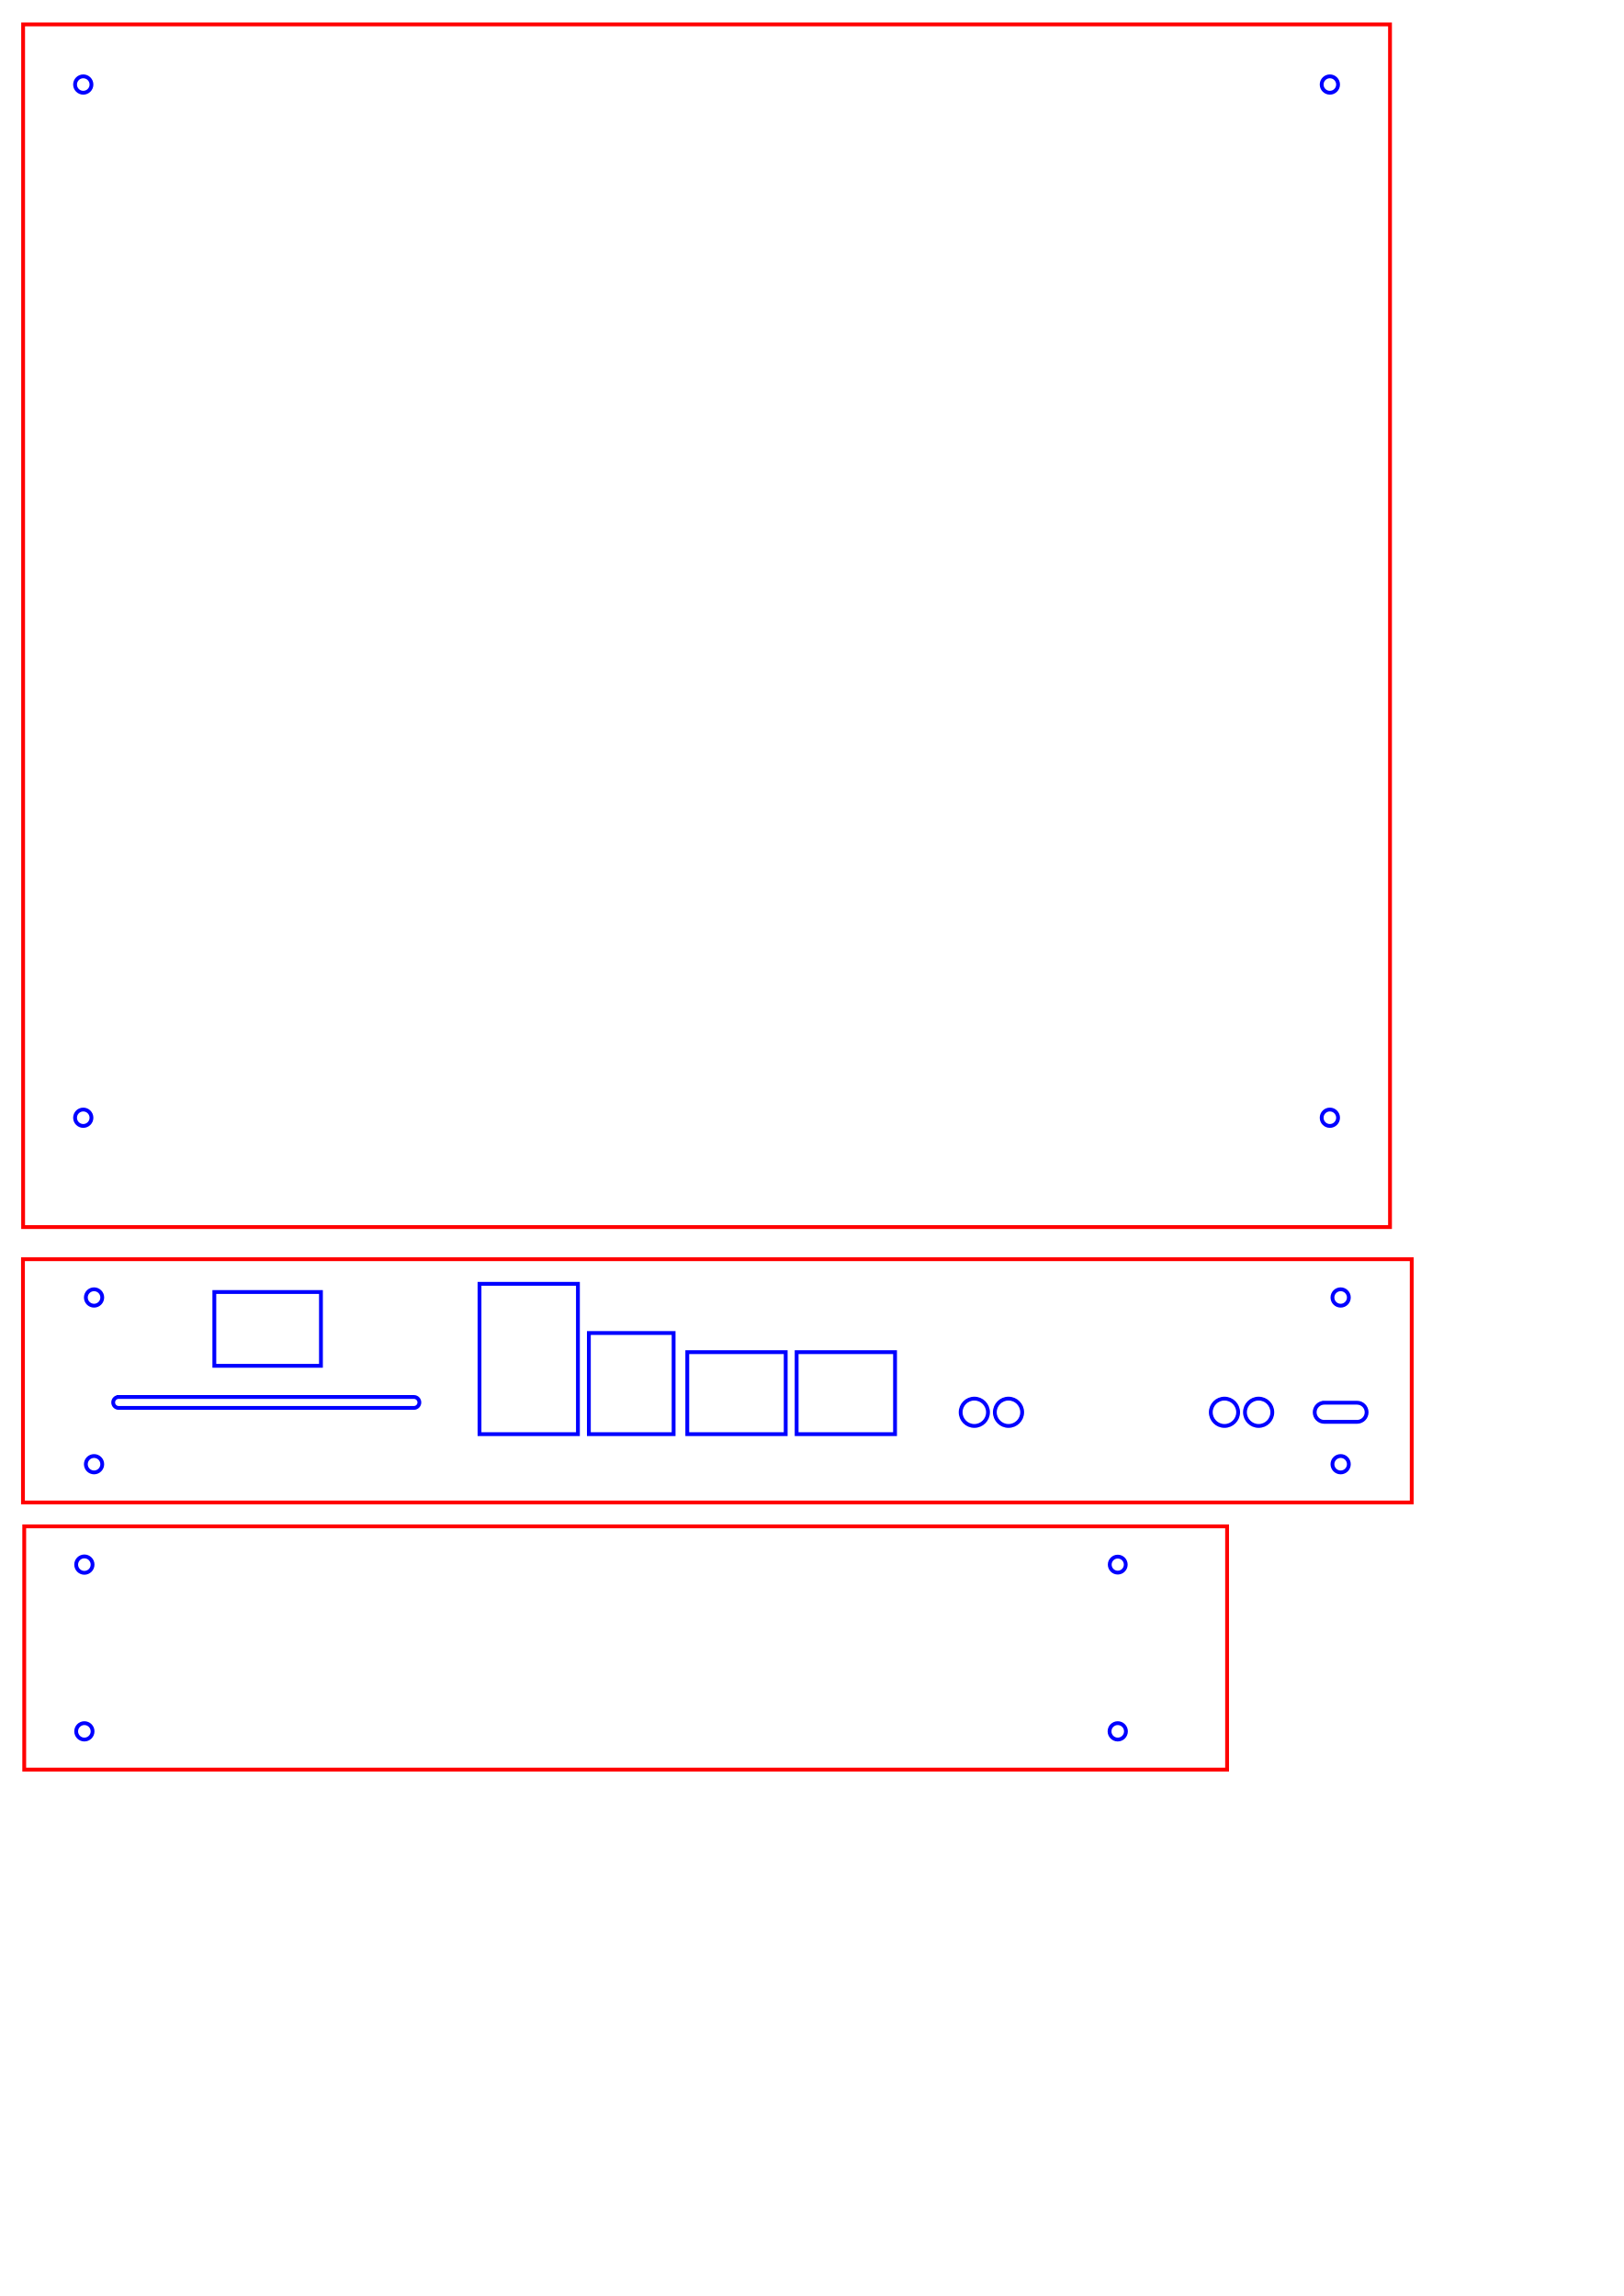
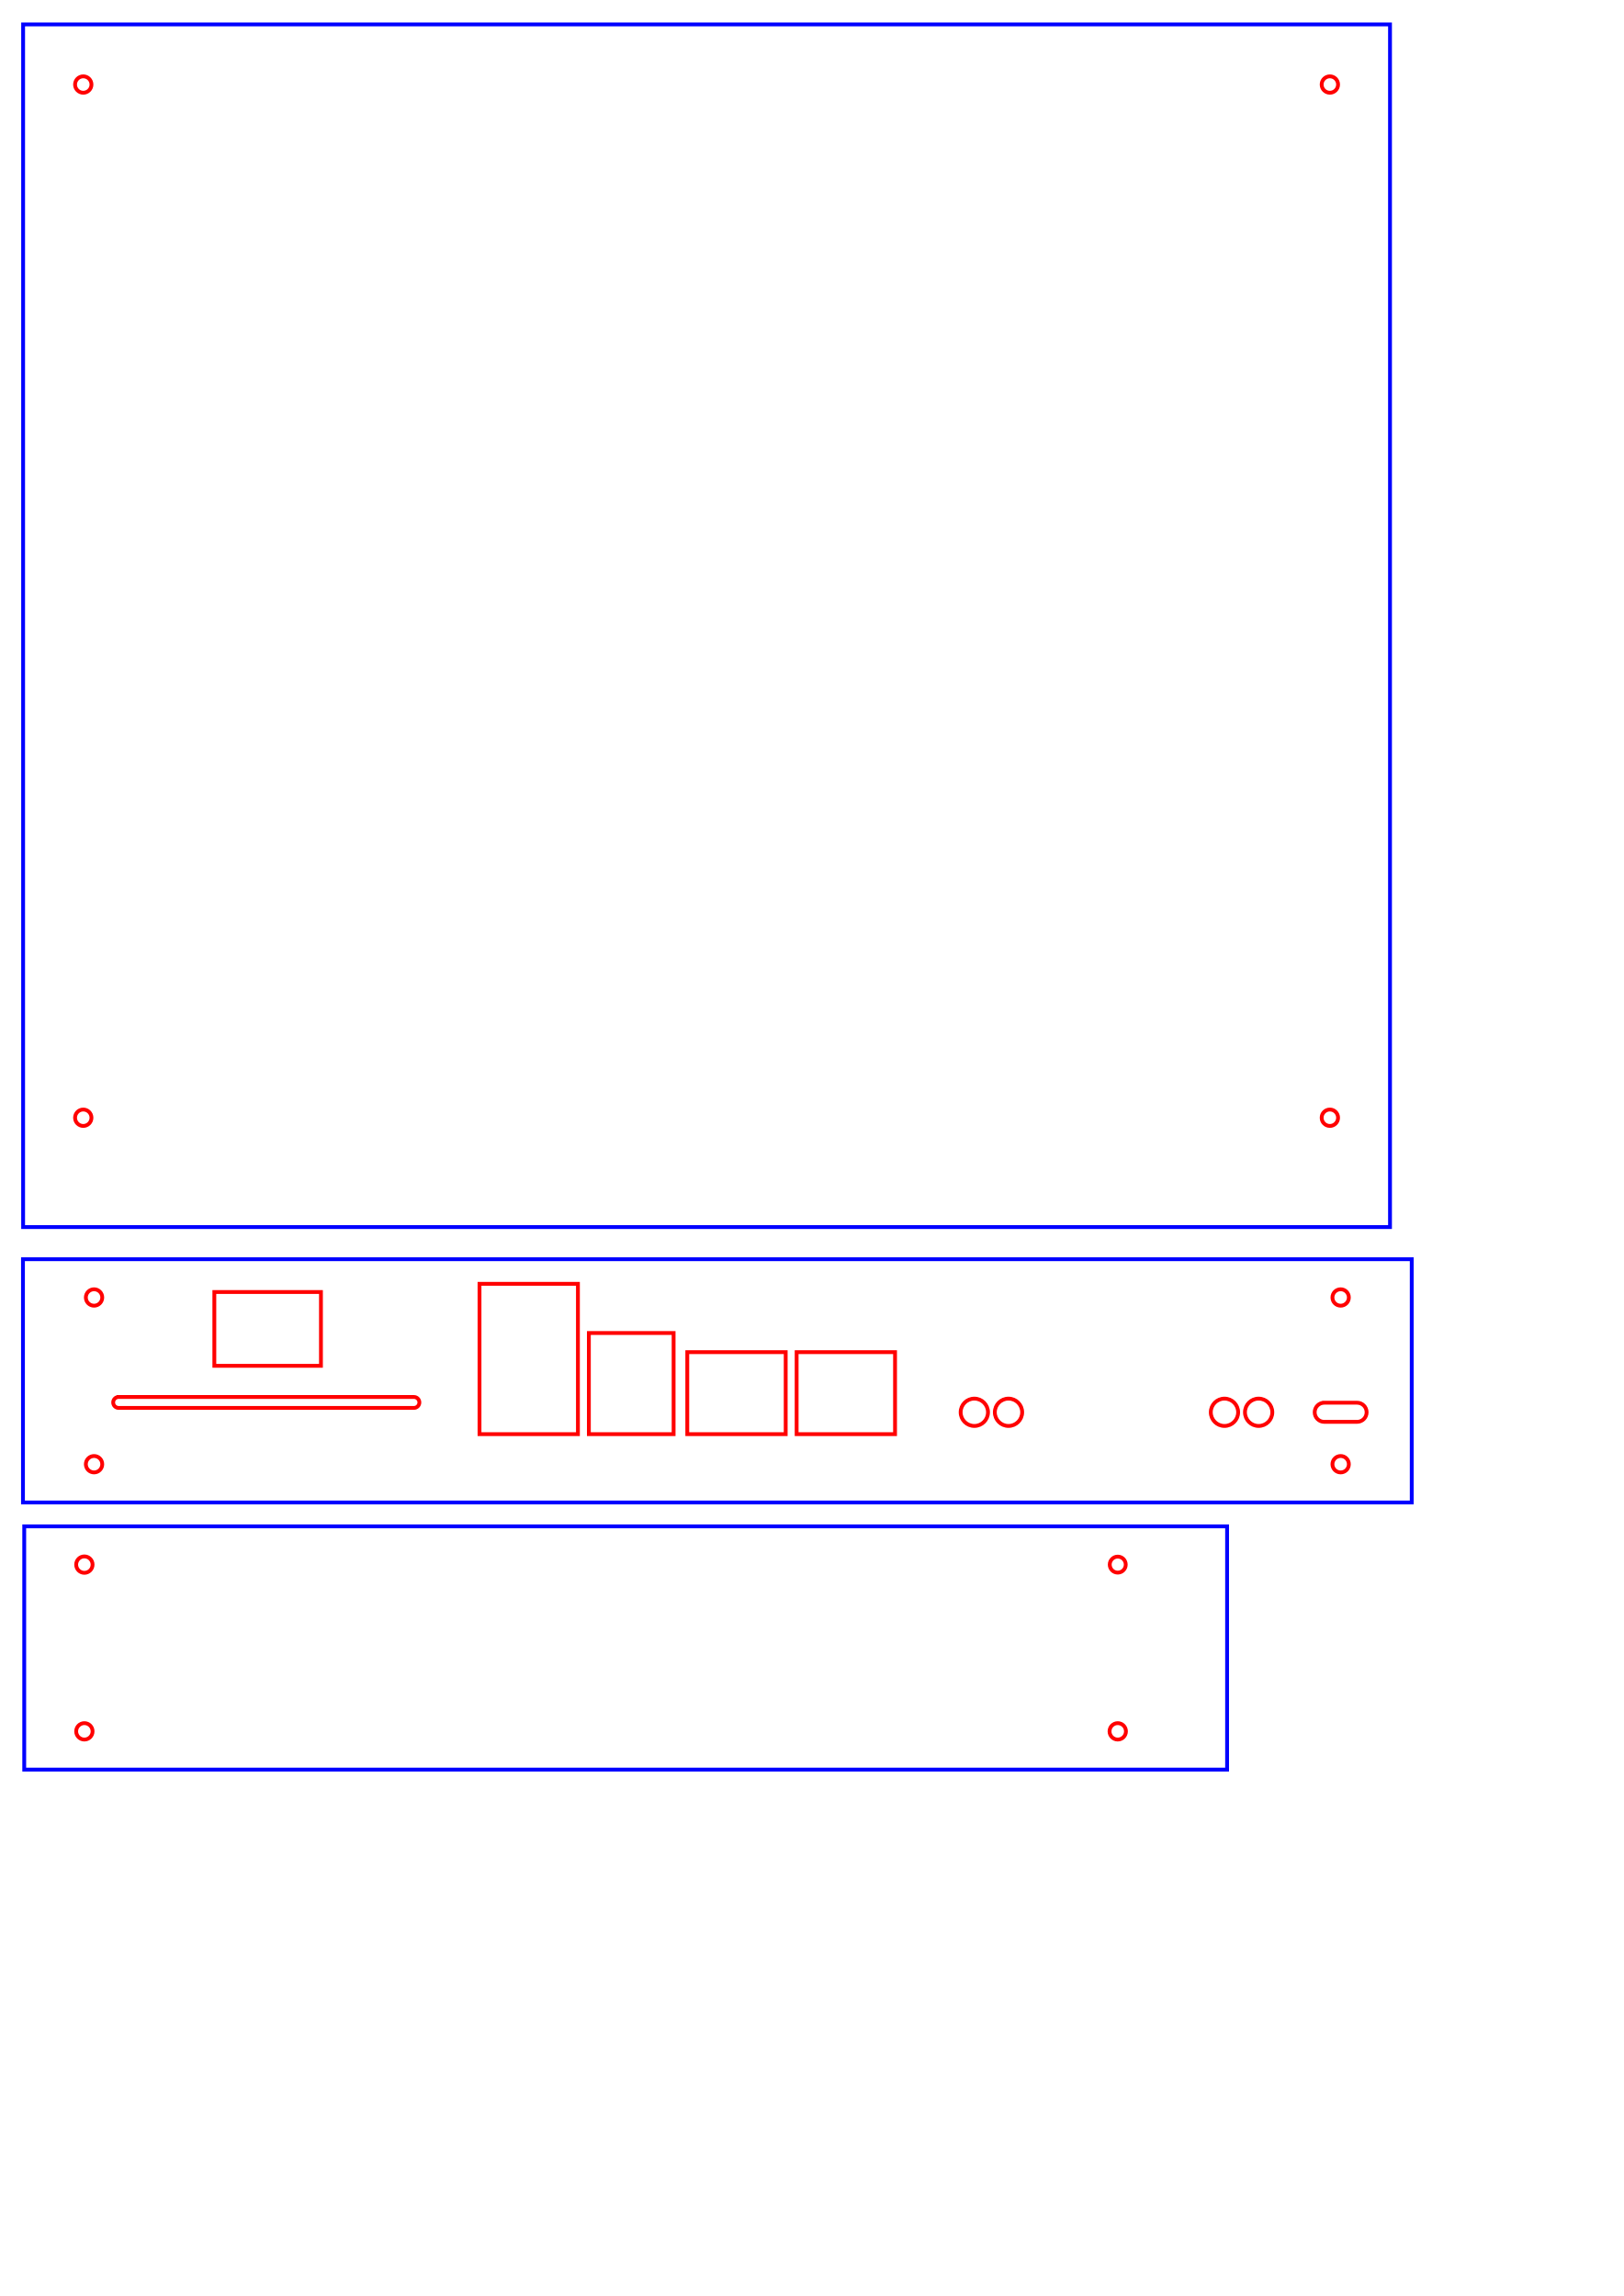
<svg xmlns="http://www.w3.org/2000/svg" width="297.0mm" height="420.0mm" viewBox="0 0 297.0 420.0" version="1.1" id="SVGRoot">
  <defs id="defs3197" />
  <g id="layer1">
    <g id="g17363" transform="translate(-2.763746,-0.3056528)">
-       <path id="Part__Part2DObjectPython_w0000-3" d="m 6.992,4.77 v 220 h 250 v -220 h -250" stroke="#f1f3f5" stroke-width="0.7 px" style="fill:none;fill-opacity:1;fill-rule:evenodd;stroke:#ff0000;stroke-width:0.7;stroke-linecap:square;stroke-miterlimit:4;stroke-dasharray:none;stroke-opacity:1" />
-       <circle cx="17.992" cy="-15.77" r="1.5" stroke="#f1f3f5" stroke-width="0.7 px" style="fill:none;stroke:#0000ff;stroke-width:0.7;stroke-linecap:square;stroke-miterlimit:4;stroke-dasharray:none;stroke-opacity:1" id="circle319" transform="scale(1,-1)" />
-       <circle cx="245.992" cy="-15.77" r="1.5" stroke="#f1f3f5" stroke-width="0.7 px" style="fill:none;stroke:#0000ff;stroke-width:0.7;stroke-linecap:square;stroke-miterlimit:4;stroke-dasharray:none;stroke-opacity:1" id="circle321" transform="scale(1,-1)" />
-       <circle cx="245.992" cy="-204.77" r="1.5" stroke="#f1f3f5" stroke-width="0.7 px" style="fill:none;stroke:#0000ff;stroke-width:0.7;stroke-linecap:square;stroke-miterlimit:4;stroke-dasharray:none;stroke-opacity:1" id="circle323" transform="scale(1,-1)" />
-       <circle cx="17.992" cy="-204.77" r="1.5" stroke="#f1f3f5" stroke-width="0.7 px" style="fill:none;stroke:#0000ff;stroke-width:0.7;stroke-linecap:square;stroke-miterlimit:4;stroke-dasharray:none;stroke-opacity:1" id="circle325" transform="scale(1,-1)" />
+       <path id="Part__Part2DObjectPython_w0000-3" d="m 6.992,4.77 v 220 h 250 v -220 h -250" stroke="#f1f3f5" stroke-width="0.7 px" style="fill:none;fill-opacity:1;fill-rule:evenodd;stroke:#0000ff;stroke-width:0.7;stroke-linecap:square;stroke-miterlimit:4;stroke-dasharray:none;stroke-opacity:1" />
+       <circle cx="17.992" cy="-15.77" r="1.5" stroke="#f1f3f5" stroke-width="0.7 px" style="fill:none;stroke:#ff0000;stroke-width:0.7;stroke-linecap:square;stroke-miterlimit:4;stroke-dasharray:none;stroke-opacity:1" id="circle319" transform="scale(1,-1)" />
+       <circle cx="245.992" cy="-15.77" r="1.5" stroke="#f1f3f5" stroke-width="0.7 px" style="fill:none;stroke:#ff0000;stroke-width:0.7;stroke-linecap:square;stroke-miterlimit:4;stroke-dasharray:none;stroke-opacity:1" id="circle321" transform="scale(1,-1)" />
+       <circle cx="245.992" cy="-204.77" r="1.5" stroke="#f1f3f5" stroke-width="0.7 px" style="fill:none;stroke:#ff0000;stroke-width:0.7;stroke-linecap:square;stroke-miterlimit:4;stroke-dasharray:none;stroke-opacity:1" id="circle323" transform="scale(1,-1)" />
+       <circle cx="17.992" cy="-204.77" r="1.5" stroke="#f1f3f5" stroke-width="0.7 px" style="fill:none;stroke:#ff0000;stroke-width:0.7;stroke-linecap:square;stroke-miterlimit:4;stroke-dasharray:none;stroke-opacity:1" id="circle325" transform="scale(1,-1)" />
    </g>
    <g id="g24873" transform="rotate(-90,164.0705,160.0844)">
-       <path id="Part__Part2DObjectPython001_w0000" d="m 0.445,220.445 h 44.5 v -220 h -44.5 v 220" stroke="#f1f3f5" stroke-width="0.7 px" style="fill:none;fill-opacity:1;fill-rule:evenodd;stroke:#ff0000;stroke-width:0.7;stroke-linecap:square;stroke-miterlimit:4;stroke-dasharray:none;stroke-opacity:1" />
-       <circle cx="7.445" cy="-11.445" r="1.5" stroke="#f1f3f5" stroke-width="0.7 px" style="fill:none;stroke:#0000ff;stroke-width:0.7;stroke-linecap:square;stroke-miterlimit:4;stroke-dasharray:none;stroke-opacity:1" id="circle9750" transform="scale(1,-1)" />
-       <circle cx="37.945" cy="-11.445" r="1.5" stroke="#f1f3f5" stroke-width="0.7 px" style="fill:none;stroke:#0000ff;stroke-width:0.7;stroke-linecap:square;stroke-miterlimit:4;stroke-dasharray:none;stroke-opacity:1" id="circle9752" transform="scale(1,-1)" />
-       <circle cx="7.445" cy="-200.445" r="1.5" stroke="#f1f3f5" stroke-width="0.7 px" style="fill:none;stroke:#0000ff;stroke-width:0.7;stroke-linecap:square;stroke-miterlimit:4;stroke-dasharray:none;stroke-opacity:1" id="circle9754" transform="scale(1,-1)" />
-       <circle cx="37.945" cy="-200.445" r="1.463" stroke="#f1f3f5" stroke-width="0.7 px" style="fill:none;stroke:#0000ff;stroke-width:0.7;stroke-linecap:square;stroke-miterlimit:4;stroke-dasharray:none;stroke-opacity:1" id="circle9756" transform="scale(1,-1)" />
+       <path id="Part__Part2DObjectPython001_w0000" d="m 0.445,220.445 h 44.5 v -220 h -44.5 v 220" stroke="#f1f3f5" stroke-width="0.7 px" style="fill:none;fill-opacity:1;fill-rule:evenodd;stroke:#0000ff;stroke-width:0.7;stroke-linecap:square;stroke-miterlimit:4;stroke-dasharray:none;stroke-opacity:1" />
+       <circle cx="7.445" cy="-11.445" r="1.5" stroke="#f1f3f5" stroke-width="0.7 px" style="fill:none;stroke:#ff0000;stroke-width:0.7;stroke-linecap:square;stroke-miterlimit:4;stroke-dasharray:none;stroke-opacity:1" id="circle9750" transform="scale(1,-1)" />
+       <circle cx="37.945" cy="-11.445" r="1.5" stroke="#f1f3f5" stroke-width="0.7 px" style="fill:none;stroke:#ff0000;stroke-width:0.7;stroke-linecap:square;stroke-miterlimit:4;stroke-dasharray:none;stroke-opacity:1" id="circle9752" transform="scale(1,-1)" />
+       <circle cx="7.445" cy="-200.445" r="1.5" stroke="#f1f3f5" stroke-width="0.7 px" style="fill:none;stroke:#ff0000;stroke-width:0.7;stroke-linecap:square;stroke-miterlimit:4;stroke-dasharray:none;stroke-opacity:1" id="circle9754" transform="scale(1,-1)" />
+       <circle cx="37.945" cy="-200.445" r="1.463" stroke="#f1f3f5" stroke-width="0.7 px" style="fill:none;stroke:#ff0000;stroke-width:0.7;stroke-linecap:square;stroke-miterlimit:4;stroke-dasharray:none;stroke-opacity:1" id="circle9756" transform="scale(1,-1)" />
    </g>
    <g id="g1">
      <g id="g30316" transform="translate(-3.492892,-2.529907)">
-         <path id="Part__Part2DObjectPython_w0000" d="m 7.694,232.874 v 44.5 h 254 v -44.5 h -254" stroke="#f1f3f5" stroke-width="0.7 px" style="fill:none;fill-opacity:1;fill-rule:evenodd;stroke:#ff0000;stroke-width:0.7;stroke-linecap:square;stroke-miterlimit:4;stroke-dasharray:none;stroke-opacity:1" />
-         <path id="Part__Part2DObjectPython_w0001" d="m 91.194,237.374 v 27.5 h 18 v -27.5 h -18" stroke="#f1f3f5" stroke-width="0.7 px" style="fill:none;fill-opacity:1;fill-rule:evenodd;stroke:#0000ff;stroke-width:0.7;stroke-linecap:square;stroke-miterlimit:4;stroke-dasharray:none;stroke-opacity:1" />
-         <path id="Part__Part2DObjectPython_w0002" d="m 111.194,246.374 v 18.5 h 15.5 v -18.5 h -15.5" stroke="#f1f3f5" stroke-width="0.7 px" style="fill:none;fill-opacity:1;fill-rule:evenodd;stroke:#0000ff;stroke-width:0.7;stroke-linecap:square;stroke-miterlimit:4;stroke-dasharray:none;stroke-opacity:1" />
-         <path id="Part__Part2DObjectPython_w0003" d="m 129.194,249.874 v 15 h 18 v -15 h -18" stroke="#f1f3f5" stroke-width="0.7 px" style="fill:none;fill-opacity:1;fill-rule:evenodd;stroke:#0000ff;stroke-width:0.7;stroke-linecap:square;stroke-miterlimit:4;stroke-dasharray:none;stroke-opacity:1" />
-         <path id="Part__Part2DObjectPython_w0004" d="m 149.194,249.874 v 15 h 18 v -15 h -18" stroke="#f1f3f5" stroke-width="0.7 px" style="fill:none;fill-opacity:1;fill-rule:evenodd;stroke:#0000ff;stroke-width:0.7;stroke-linecap:square;stroke-miterlimit:4;stroke-dasharray:none;stroke-opacity:1" />
-         <circle cx="181.694" cy="-260.874" r="2.5" stroke="#f1f3f5" stroke-width="0.7 px" style="fill:none;stroke:#0000ff;stroke-width:0.7;stroke-linecap:square;stroke-miterlimit:4;stroke-dasharray:none;stroke-opacity:1" id="circle1" transform="scale(1,-1)" />
-         <circle cx="187.944" cy="-260.874" r="2.5" stroke="#f1f3f5" stroke-width="0.7 px" style="fill:none;stroke:#0000ff;stroke-width:0.7;stroke-linecap:square;stroke-miterlimit:4;stroke-dasharray:none;stroke-opacity:1" id="circle2" transform="scale(1,-1)" />
-         <circle cx="227.444" cy="-260.874" r="2.5" stroke="#f1f3f5" stroke-width="0.7 px" style="fill:none;stroke:#0000ff;stroke-width:0.7;stroke-linecap:square;stroke-miterlimit:4;stroke-dasharray:none;stroke-opacity:1" id="circle3-3" transform="scale(1,-1)" />
-         <circle cx="233.694" cy="-260.874" r="2.5" stroke="#f1f3f5" stroke-width="0.7 px" style="fill:none;stroke:#0000ff;stroke-width:0.7;stroke-linecap:square;stroke-miterlimit:4;stroke-dasharray:none;stroke-opacity:1" id="circle4" transform="scale(1,-1)" />
-         <path id="Part__Part2DObjectPython_w0009" d="m 42.694,238.874 v 13.5 h 19.5 v -13.5 h -19.5" stroke="#f1f3f5" stroke-width="0.7 px" style="fill:none;fill-opacity:1;fill-rule:evenodd;stroke:#0000ff;stroke-width:0.7;stroke-linecap:square;stroke-miterlimit:4;stroke-dasharray:none;stroke-opacity:1" />
-         <path id="Part__Part2DObjectPython_w0010" d="m 25.194,258.074 a 1,1 0 0 0 0,2 h 54 a 1,1 0 0 0 0,-2 h -54" stroke="#f1f3f5" stroke-width="0.7 px" style="fill:none;fill-opacity:1;fill-rule:evenodd;stroke:#0000ff;stroke-width:0.7;stroke-linecap:square;stroke-miterlimit:4;stroke-dasharray:none;stroke-opacity:1" />
-         <path id="Part__Part2DObjectPython_w0011" d="m 245.694,259.124 a 1.75,1.75 0 0 0 0,3.5 h 6 a 1.75,1.75 0 1 0 0,-3.5 h -6" stroke="#f1f3f5" stroke-width="0.7 px" style="fill:none;fill-opacity:1;fill-rule:evenodd;stroke:#0000ff;stroke-width:0.7;stroke-linecap:square;stroke-miterlimit:4;stroke-dasharray:none;stroke-opacity:1" />
-         <circle cx="20.694" cy="-239.874" r="1.5" stroke="#f1f3f5" stroke-width="0.7 px" style="fill:none;stroke:#0000ff;stroke-width:0.7;stroke-linecap:square;stroke-miterlimit:4;stroke-dasharray:none;stroke-opacity:1" id="circle5-6" transform="scale(1,-1)" />
-         <circle cx="20.694" cy="-270.374" r="1.5" stroke="#f1f3f5" stroke-width="0.7 px" style="fill:none;stroke:#0000ff;stroke-width:0.7;stroke-linecap:square;stroke-miterlimit:4;stroke-dasharray:none;stroke-opacity:1" id="circle6" transform="scale(1,-1)" />
-         <circle cx="248.694" cy="-239.874" r="1.5" stroke="#f1f3f5" stroke-width="0.7 px" style="fill:none;stroke:#0000ff;stroke-width:0.7;stroke-linecap:square;stroke-miterlimit:4;stroke-dasharray:none;stroke-opacity:1" id="circle7-7" transform="scale(1,-1)" />
-         <circle cx="248.694" cy="-270.374" r="1.5" stroke="#f1f3f5" stroke-width="0.7 px" style="fill:none;stroke:#0000ff;stroke-width:0.7;stroke-linecap:square;stroke-miterlimit:4;stroke-dasharray:none;stroke-opacity:1" id="circle8" transform="scale(1,-1)" />
+         <path id="Part__Part2DObjectPython_w0000" d="m 7.694,232.874 v 44.5 h 254 v -44.5 h -254" stroke="#f1f3f5" stroke-width="0.7 px" style="fill:none;fill-opacity:1;fill-rule:evenodd;stroke:#0000ff;stroke-width:0.7;stroke-linecap:square;stroke-miterlimit:4;stroke-dasharray:none;stroke-opacity:1" />
+         <path id="Part__Part2DObjectPython_w0001" d="m 91.194,237.374 v 27.5 h 18 v -27.5 h -18" stroke="#f1f3f5" stroke-width="0.7 px" style="fill:none;fill-opacity:1;fill-rule:evenodd;stroke:#ff0000;stroke-width:0.7;stroke-linecap:square;stroke-miterlimit:4;stroke-dasharray:none;stroke-opacity:1" />
+         <path id="Part__Part2DObjectPython_w0002" d="m 111.194,246.374 v 18.5 h 15.5 v -18.5 h -15.5" stroke="#f1f3f5" stroke-width="0.7 px" style="fill:none;fill-opacity:1;fill-rule:evenodd;stroke:#ff0000;stroke-width:0.7;stroke-linecap:square;stroke-miterlimit:4;stroke-dasharray:none;stroke-opacity:1" />
+         <path id="Part__Part2DObjectPython_w0003" d="m 129.194,249.874 v 15 h 18 v -15 h -18" stroke="#f1f3f5" stroke-width="0.7 px" style="fill:none;fill-opacity:1;fill-rule:evenodd;stroke:#ff0000;stroke-width:0.7;stroke-linecap:square;stroke-miterlimit:4;stroke-dasharray:none;stroke-opacity:1" />
+         <path id="Part__Part2DObjectPython_w0004" d="m 149.194,249.874 v 15 h 18 v -15 h -18" stroke="#f1f3f5" stroke-width="0.7 px" style="fill:none;fill-opacity:1;fill-rule:evenodd;stroke:#ff0000;stroke-width:0.7;stroke-linecap:square;stroke-miterlimit:4;stroke-dasharray:none;stroke-opacity:1" />
+         <circle cx="181.694" cy="-260.874" r="2.5" stroke="#f1f3f5" stroke-width="0.7 px" style="fill:none;stroke:#ff0000;stroke-width:0.7;stroke-linecap:square;stroke-miterlimit:4;stroke-dasharray:none;stroke-opacity:1" id="circle1" transform="scale(1,-1)" />
+         <circle cx="187.944" cy="-260.874" r="2.5" stroke="#f1f3f5" stroke-width="0.7 px" style="fill:none;stroke:#ff0000;stroke-width:0.7;stroke-linecap:square;stroke-miterlimit:4;stroke-dasharray:none;stroke-opacity:1" id="circle2" transform="scale(1,-1)" />
+         <circle cx="227.444" cy="-260.874" r="2.5" stroke="#f1f3f5" stroke-width="0.7 px" style="fill:none;stroke:#ff0000;stroke-width:0.7;stroke-linecap:square;stroke-miterlimit:4;stroke-dasharray:none;stroke-opacity:1" id="circle3-3" transform="scale(1,-1)" />
+         <circle cx="233.694" cy="-260.874" r="2.5" stroke="#f1f3f5" stroke-width="0.7 px" style="fill:none;stroke:#ff0000;stroke-width:0.7;stroke-linecap:square;stroke-miterlimit:4;stroke-dasharray:none;stroke-opacity:1" id="circle4" transform="scale(1,-1)" />
+         <path id="Part__Part2DObjectPython_w0009" d="m 42.694,238.874 v 13.5 h 19.5 v -13.5 h -19.5" stroke="#f1f3f5" stroke-width="0.7 px" style="fill:none;fill-opacity:1;fill-rule:evenodd;stroke:#ff0000;stroke-width:0.7;stroke-linecap:square;stroke-miterlimit:4;stroke-dasharray:none;stroke-opacity:1" />
+         <path id="Part__Part2DObjectPython_w0010" d="m 25.194,258.074 a 1,1 0 0 0 0,2 h 54 a 1,1 0 0 0 0,-2 h -54" stroke="#f1f3f5" stroke-width="0.7 px" style="fill:none;fill-opacity:1;fill-rule:evenodd;stroke:#ff0000;stroke-width:0.7;stroke-linecap:square;stroke-miterlimit:4;stroke-dasharray:none;stroke-opacity:1" />
+         <path id="Part__Part2DObjectPython_w0011" d="m 245.694,259.124 a 1.75,1.75 0 0 0 0,3.5 h 6 a 1.75,1.75 0 1 0 0,-3.5 h -6" stroke="#f1f3f5" stroke-width="0.7 px" style="fill:none;fill-opacity:1;fill-rule:evenodd;stroke:#ff0000;stroke-width:0.7;stroke-linecap:square;stroke-miterlimit:4;stroke-dasharray:none;stroke-opacity:1" />
+         <circle cx="20.694" cy="-239.874" r="1.5" stroke="#f1f3f5" stroke-width="0.7 px" style="fill:none;stroke:#ff0000;stroke-width:0.7;stroke-linecap:square;stroke-miterlimit:4;stroke-dasharray:none;stroke-opacity:1" id="circle5-6" transform="scale(1,-1)" />
+         <circle cx="20.694" cy="-270.374" r="1.5" stroke="#f1f3f5" stroke-width="0.7 px" style="fill:none;stroke:#ff0000;stroke-width:0.7;stroke-linecap:square;stroke-miterlimit:4;stroke-dasharray:none;stroke-opacity:1" id="circle6" transform="scale(1,-1)" />
+         <circle cx="248.694" cy="-239.874" r="1.5" stroke="#f1f3f5" stroke-width="0.7 px" style="fill:none;stroke:#ff0000;stroke-width:0.7;stroke-linecap:square;stroke-miterlimit:4;stroke-dasharray:none;stroke-opacity:1" id="circle7-7" transform="scale(1,-1)" />
+         <circle cx="248.694" cy="-270.374" r="1.5" stroke="#f1f3f5" stroke-width="0.7 px" style="fill:none;stroke:#ff0000;stroke-width:0.7;stroke-linecap:square;stroke-miterlimit:4;stroke-dasharray:none;stroke-opacity:1" id="circle8" transform="scale(1,-1)" />
      </g>
    </g>
  </g>
</svg>
